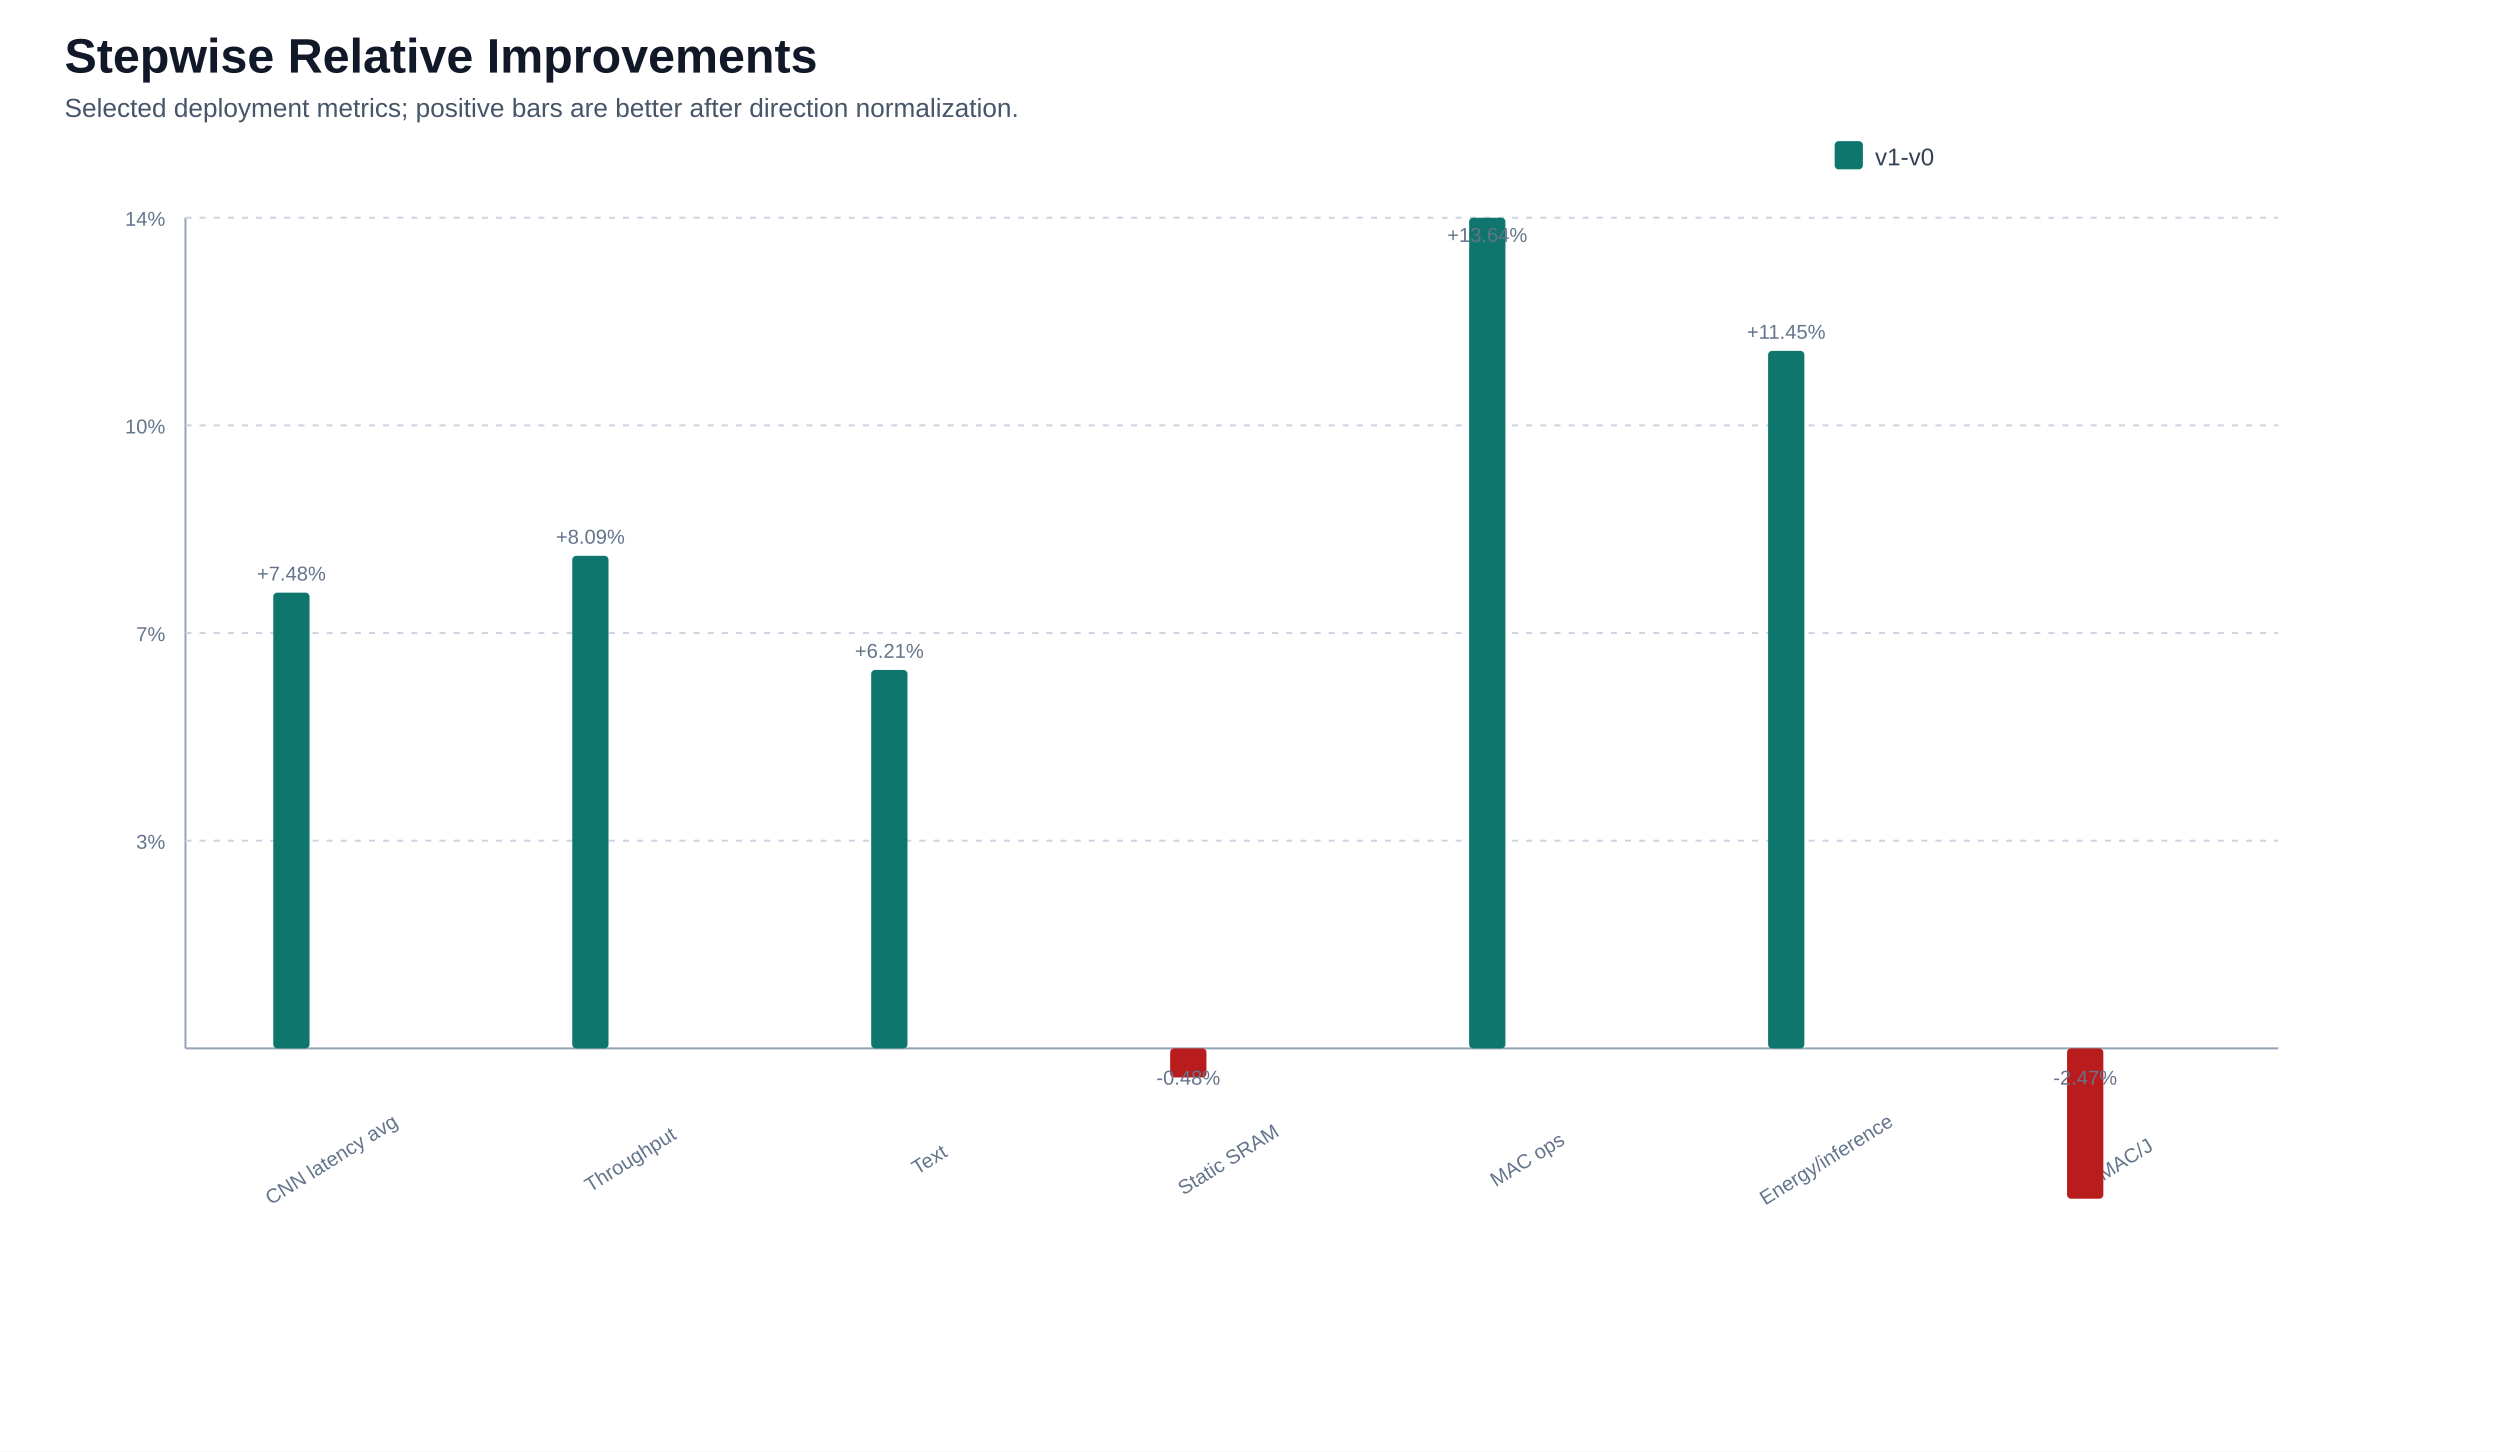
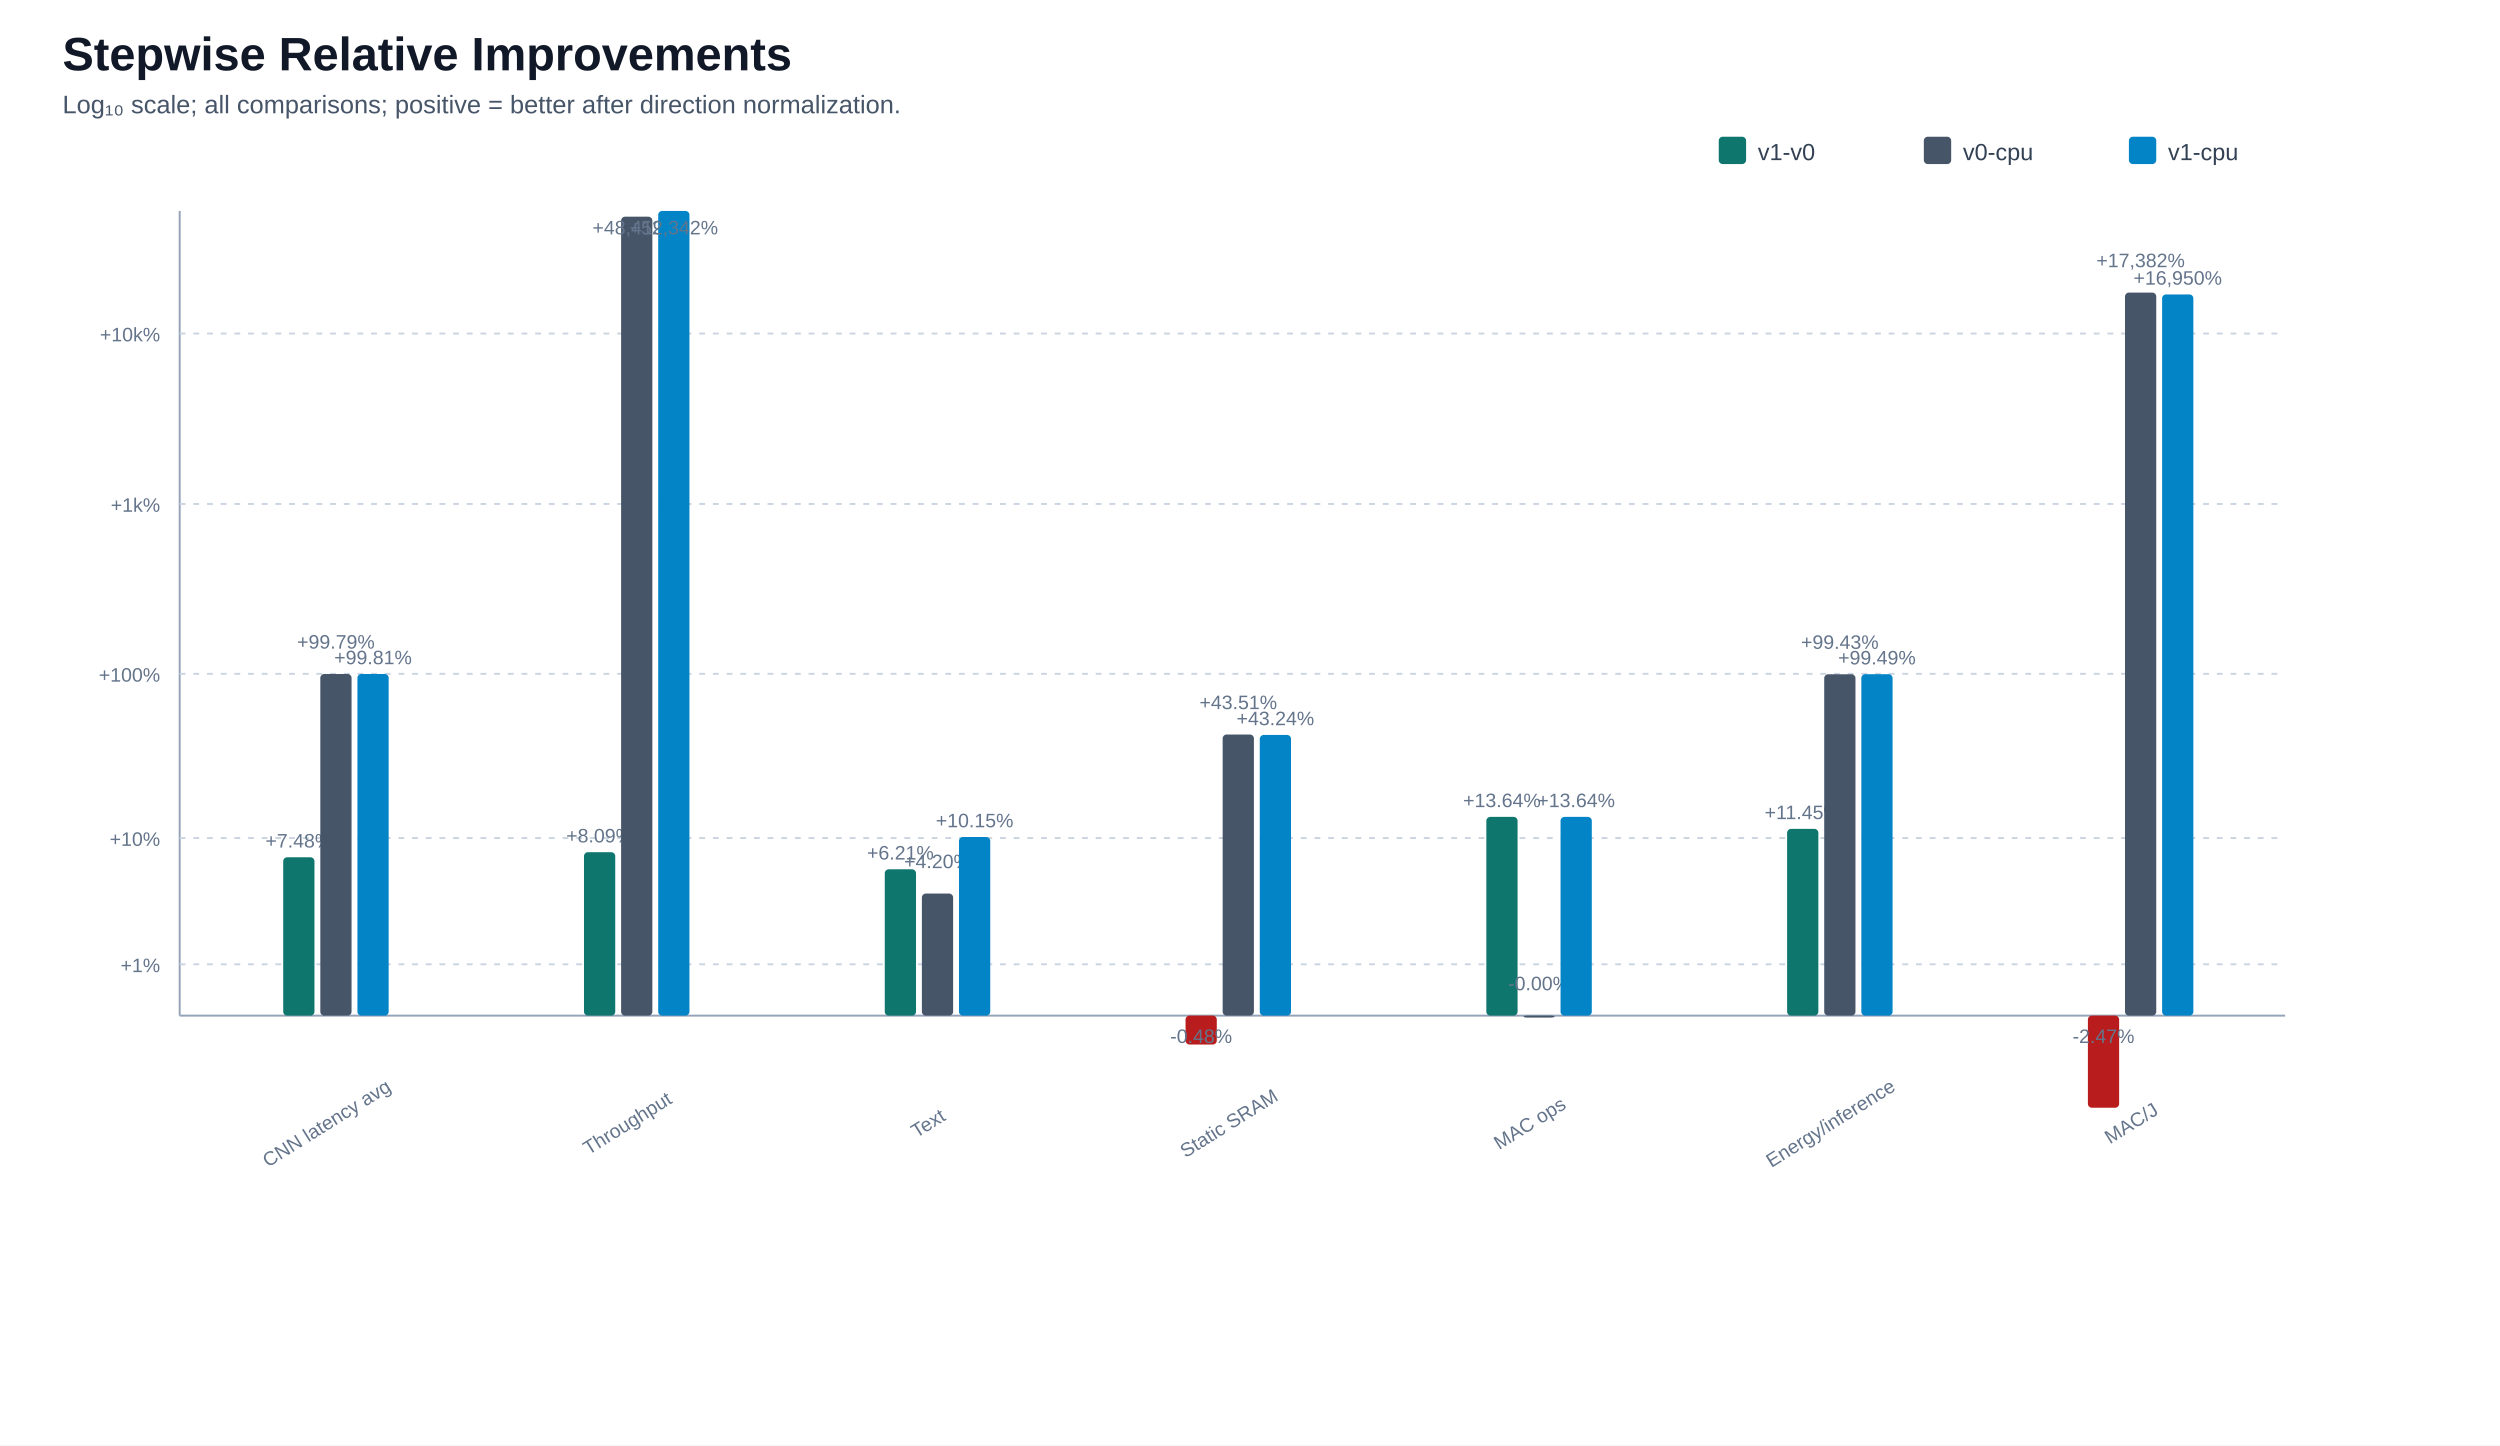
- <svg xmlns="http://www.w3.org/2000/svg" width="1240" height="720" viewBox="0 0 1240 720">
+ <svg xmlns="http://www.w3.org/2000/svg" width="1280" height="740" viewBox="0 0 1280 740">
  <style>
text{font-family:Arial,Helvetica,sans-serif;fill:#111827}
.title{font-size:24px;font-weight:700}
.subtitle{font-size:13px;fill:#475569}
.axis{stroke:#94a3b8;stroke-width:1}
.grid{stroke:#cbd5e1;stroke-width:1;stroke-dasharray:3 4}
.label{font-size:12px;fill:#334155}
.small{font-size:10px;fill:#475569}
.tick{font-size:10px;fill:#64748b}
</style>
  <rect x="0" y="0" width="100%" height="100%" fill="#ffffff" />
  <text x="32.00" y="36.00" class="title" text-anchor="start">Stepwise Relative Improvements</text>
-   <text x="32.00" y="58.00" class="subtitle" text-anchor="start">Selected deployment metrics; positive bars are better after direction normalization.</text>
-   <line x1="92.00" y1="520.00" x2="1130.00" y2="520.00" class="axis" />
+   <text x="32.00" y="58.00" class="subtitle" text-anchor="start">Log₁₀ scale; all comparisons; positive = better after direction normalization.</text>
+   <line x1="92.00" y1="520.00" x2="1170.00" y2="520.00" class="axis" />
  <line x1="92.00" y1="108.00" x2="92.00" y2="520.00" class="axis" />
-   <line x1="92.00" y1="417.00" x2="1130.00" y2="417.00" class="grid" />
-   <text x="82.00" y="421.00" class="tick" text-anchor="end">3%</text>
-   <line x1="92.00" y1="314.00" x2="1130.00" y2="314.00" class="grid" />
-   <text x="82.00" y="318.00" class="tick" text-anchor="end">7%</text>
-   <line x1="92.00" y1="211.00" x2="1130.00" y2="211.00" class="grid" />
-   <text x="82.00" y="215.00" class="tick" text-anchor="end">10%</text>
-   <line x1="92.00" y1="108.00" x2="1130.00" y2="108.00" class="grid" />
-   <text x="82.00" y="112.00" class="tick" text-anchor="end">14%</text>
-   <text x="166.14" y="578.00" class="tick" text-anchor="middle" transform="rotate(-32 166.14 578.00)">CNN latency avg</text>
-   <rect x="135.54" y="293.96" width="18.00" height="226.04" rx="2" fill="#0f766e" stroke="none" opacity="1.0" />
-   <text x="144.54" y="287.96" class="tick" text-anchor="middle">+7.48%</text>
-   <text x="314.43" y="578.00" class="tick" text-anchor="middle" transform="rotate(-32 314.43 578.00)">Throughput</text>
-   <rect x="283.83" y="275.68" width="18.00" height="244.32" rx="2" fill="#0f766e" stroke="none" opacity="1.0" />
-   <text x="292.83" y="269.68" class="tick" text-anchor="middle">+8.09%</text>
-   <text x="462.71" y="578.00" class="tick" text-anchor="middle" transform="rotate(-32 462.71 578.00)">Text</text>
-   <rect x="432.11" y="332.29" width="18.00" height="187.71" rx="2" fill="#0f766e" stroke="none" opacity="1.0" />
-   <text x="441.11" y="326.29" class="tick" text-anchor="middle">+6.21%</text>
-   <text x="611.00" y="578.00" class="tick" text-anchor="middle" transform="rotate(-32 611.00 578.00)">Static SRAM</text>
-   <rect x="580.40" y="520.00" width="18.00" height="14.42" rx="2" fill="#b91c1c" stroke="none" opacity="1.0" />
-   <text x="589.40" y="538.00" class="tick" text-anchor="middle">-0.48%</text>
-   <text x="759.29" y="578.00" class="tick" text-anchor="middle" transform="rotate(-32 759.29 578.00)">MAC ops</text>
-   <rect x="728.69" y="108.00" width="18.00" height="412.00" rx="2" fill="#0f766e" stroke="none" opacity="1.0" />
-   <text x="737.69" y="120.00" class="tick" text-anchor="middle">+13.64%</text>
-   <text x="907.57" y="578.00" class="tick" text-anchor="middle" transform="rotate(-32 907.57 578.00)">Energy/inference</text>
-   <rect x="876.97" y="174.04" width="18.00" height="345.96" rx="2" fill="#0f766e" stroke="none" opacity="1.0" />
-   <text x="885.97" y="168.04" class="tick" text-anchor="middle">+11.45%</text>
-   <text x="1055.86" y="578.00" class="tick" text-anchor="middle" transform="rotate(-32 1055.86 578.00)">MAC/J</text>
-   <rect x="1025.26" y="520.00" width="18.00" height="74.58" rx="2" fill="#b91c1c" stroke="none" opacity="1.0" />
-   <text x="1034.26" y="538.00" class="tick" text-anchor="middle">-2.47%</text>
-   <rect x="910.00" y="70.00" width="14.00" height="14.00" rx="2" fill="#0f766e" stroke="none" opacity="1.0" />
-   <text x="930.00" y="82.00" class="label" text-anchor="start">v1-v0</text>
+   <line x1="92.00" y1="493.72" x2="1170.00" y2="493.72" class="grid" />
+   <text x="82.00" y="497.72" class="tick" text-anchor="end">+1%</text>
+   <line x1="92.00" y1="429.08" x2="1170.00" y2="429.08" class="grid" />
+   <text x="82.00" y="433.08" class="tick" text-anchor="end">+10%</text>
+   <line x1="92.00" y1="345.00" x2="1170.00" y2="345.00" class="grid" />
+   <text x="82.00" y="349.00" class="tick" text-anchor="end">+100%</text>
+   <line x1="92.00" y1="258.03" x2="1170.00" y2="258.03" class="grid" />
+   <text x="82.00" y="262.03" class="tick" text-anchor="end">+1k%</text>
+   <line x1="92.00" y1="170.76" x2="1170.00" y2="170.76" class="grid" />
+   <text x="82.00" y="174.76" class="tick" text-anchor="end">+10k%</text>
+   <text x="169.00" y="578.00" class="tick" text-anchor="middle" transform="rotate(-32 169.00 578.00)">CNN latency avg</text>
+   <rect x="145.00" y="438.93" width="16.00" height="81.07" rx="2" fill="#0f766e" stroke="none" opacity="1.0" />
+   <text x="153.00" y="433.93" class="tick" text-anchor="middle">+7.48%</text>
+   <rect x="164.00" y="345.08" width="16.00" height="174.92" rx="2" fill="#475569" stroke="none" opacity="1.0" />
+   <text x="172.00" y="332.08" class="tick" text-anchor="middle">+99.79%</text>
+   <rect x="183.00" y="345.08" width="16.00" height="174.92" rx="2" fill="#0284c7" stroke="none" opacity="1.0" />
+   <text x="191.00" y="340.08" class="tick" text-anchor="middle">+99.81%</text>
+   <text x="323.00" y="578.00" class="tick" text-anchor="middle" transform="rotate(-32 323.00 578.00)">Throughput</text>
+   <rect x="299.00" y="436.32" width="16.00" height="83.68" rx="2" fill="#0f766e" stroke="none" opacity="1.0" />
+   <text x="307.00" y="431.32" class="tick" text-anchor="middle">+8.09%</text>
+   <rect x="318.00" y="110.95" width="16.00" height="409.05" rx="2" fill="#475569" stroke="none" opacity="1.0" />
+   <text x="326.00" y="120.00" class="tick" text-anchor="middle">+48,419%</text>
+   <rect x="337.00" y="108.00" width="16.00" height="412.00" rx="2" fill="#0284c7" stroke="none" opacity="1.0" />
+   <text x="345.00" y="120.00" class="tick" text-anchor="middle">+52,342%</text>
+   <text x="477.00" y="578.00" class="tick" text-anchor="middle" transform="rotate(-32 477.00 578.00)">Text</text>
+   <rect x="453.00" y="445.08" width="16.00" height="74.92" rx="2" fill="#0f766e" stroke="none" opacity="1.0" />
+   <text x="461.00" y="440.08" class="tick" text-anchor="middle">+6.21%</text>
+   <rect x="472.00" y="457.50" width="16.00" height="62.50" rx="2" fill="#475569" stroke="none" opacity="1.0" />
+   <text x="480.00" y="444.50" class="tick" text-anchor="middle">+4.20%</text>
+   <rect x="491.00" y="428.56" width="16.00" height="91.44" rx="2" fill="#0284c7" stroke="none" opacity="1.0" />
+   <text x="499.00" y="423.56" class="tick" text-anchor="middle">+10.15%</text>
+   <text x="631.00" y="578.00" class="tick" text-anchor="middle" transform="rotate(-32 631.00 578.00)">Static SRAM</text>
+   <rect x="607.00" y="520.00" width="16.00" height="14.79" rx="2" fill="#b91c1c" stroke="none" opacity="1.0" />
+   <text x="615.00" y="534.00" class="tick" text-anchor="middle">-0.48%</text>
+   <rect x="626.00" y="376.07" width="16.00" height="143.93" rx="2" fill="#475569" stroke="none" opacity="1.0" />
+   <text x="634.00" y="363.07" class="tick" text-anchor="middle">+43.51%</text>
+   <rect x="645.00" y="376.30" width="16.00" height="143.70" rx="2" fill="#0284c7" stroke="none" opacity="1.0" />
+   <text x="653.00" y="371.30" class="tick" text-anchor="middle">+43.24%</text>
+   <text x="785.00" y="578.00" class="tick" text-anchor="middle" transform="rotate(-32 785.00 578.00)">MAC ops</text>
+   <rect x="761.00" y="418.25" width="16.00" height="101.75" rx="2" fill="#0f766e" stroke="none" opacity="1.0" />
+   <text x="769.00" y="413.25" class="tick" text-anchor="middle">+13.64%</text>
+   <rect x="780.00" y="520.00" width="16.00" height="1.00" rx="2" fill="#475569" stroke="none" opacity="1.0" />
+   <text x="788.00" y="507.00" class="tick" text-anchor="middle">-0.00%</text>
+   <rect x="799.00" y="418.25" width="16.00" height="101.75" rx="2" fill="#0284c7" stroke="none" opacity="1.0" />
+   <text x="807.00" y="413.25" class="tick" text-anchor="middle">+13.64%</text>
+   <text x="939.00" y="578.00" class="tick" text-anchor="middle" transform="rotate(-32 939.00 578.00)">Energy/inference</text>
+   <rect x="915.00" y="424.38" width="16.00" height="95.62" rx="2" fill="#0f766e" stroke="none" opacity="1.0" />
+   <text x="923.00" y="419.38" class="tick" text-anchor="middle">+11.45%</text>
+   <rect x="934.00" y="345.22" width="16.00" height="174.78" rx="2" fill="#475569" stroke="none" opacity="1.0" />
+   <text x="942.00" y="332.22" class="tick" text-anchor="middle">+99.43%</text>
+   <rect x="953.00" y="345.19" width="16.00" height="174.81" rx="2" fill="#0284c7" stroke="none" opacity="1.0" />
+   <text x="961.00" y="340.19" class="tick" text-anchor="middle">+99.49%</text>
+   <text x="1093.00" y="578.00" class="tick" text-anchor="middle" transform="rotate(-32 1093.00 578.00)">MAC/J</text>
+   <rect x="1069.00" y="520.00" width="16.00" height="47.16" rx="2" fill="#b91c1c" stroke="none" opacity="1.0" />
+   <text x="1077.00" y="534.00" class="tick" text-anchor="middle">-2.47%</text>
+   <rect x="1088.00" y="149.80" width="16.00" height="370.20" rx="2" fill="#475569" stroke="none" opacity="1.0" />
+   <text x="1096.00" y="136.80" class="tick" text-anchor="middle">+17,382%</text>
+   <rect x="1107.00" y="150.75" width="16.00" height="369.25" rx="2" fill="#0284c7" stroke="none" opacity="1.0" />
+   <text x="1115.00" y="145.75" class="tick" text-anchor="middle">+16,950%</text>
+   <rect x="880.00" y="70.00" width="14.00" height="14.00" rx="2" fill="#0f766e" stroke="none" opacity="1.0" />
+   <text x="900.00" y="82.00" class="label" text-anchor="start">v1-v0</text>
+   <rect x="985.00" y="70.00" width="14.00" height="14.00" rx="2" fill="#475569" stroke="none" opacity="1.0" />
+   <text x="1005.00" y="82.00" class="label" text-anchor="start">v0-cpu</text>
+   <rect x="1090.00" y="70.00" width="14.00" height="14.00" rx="2" fill="#0284c7" stroke="none" opacity="1.0" />
+   <text x="1110.00" y="82.00" class="label" text-anchor="start">v1-cpu</text>
</svg>
